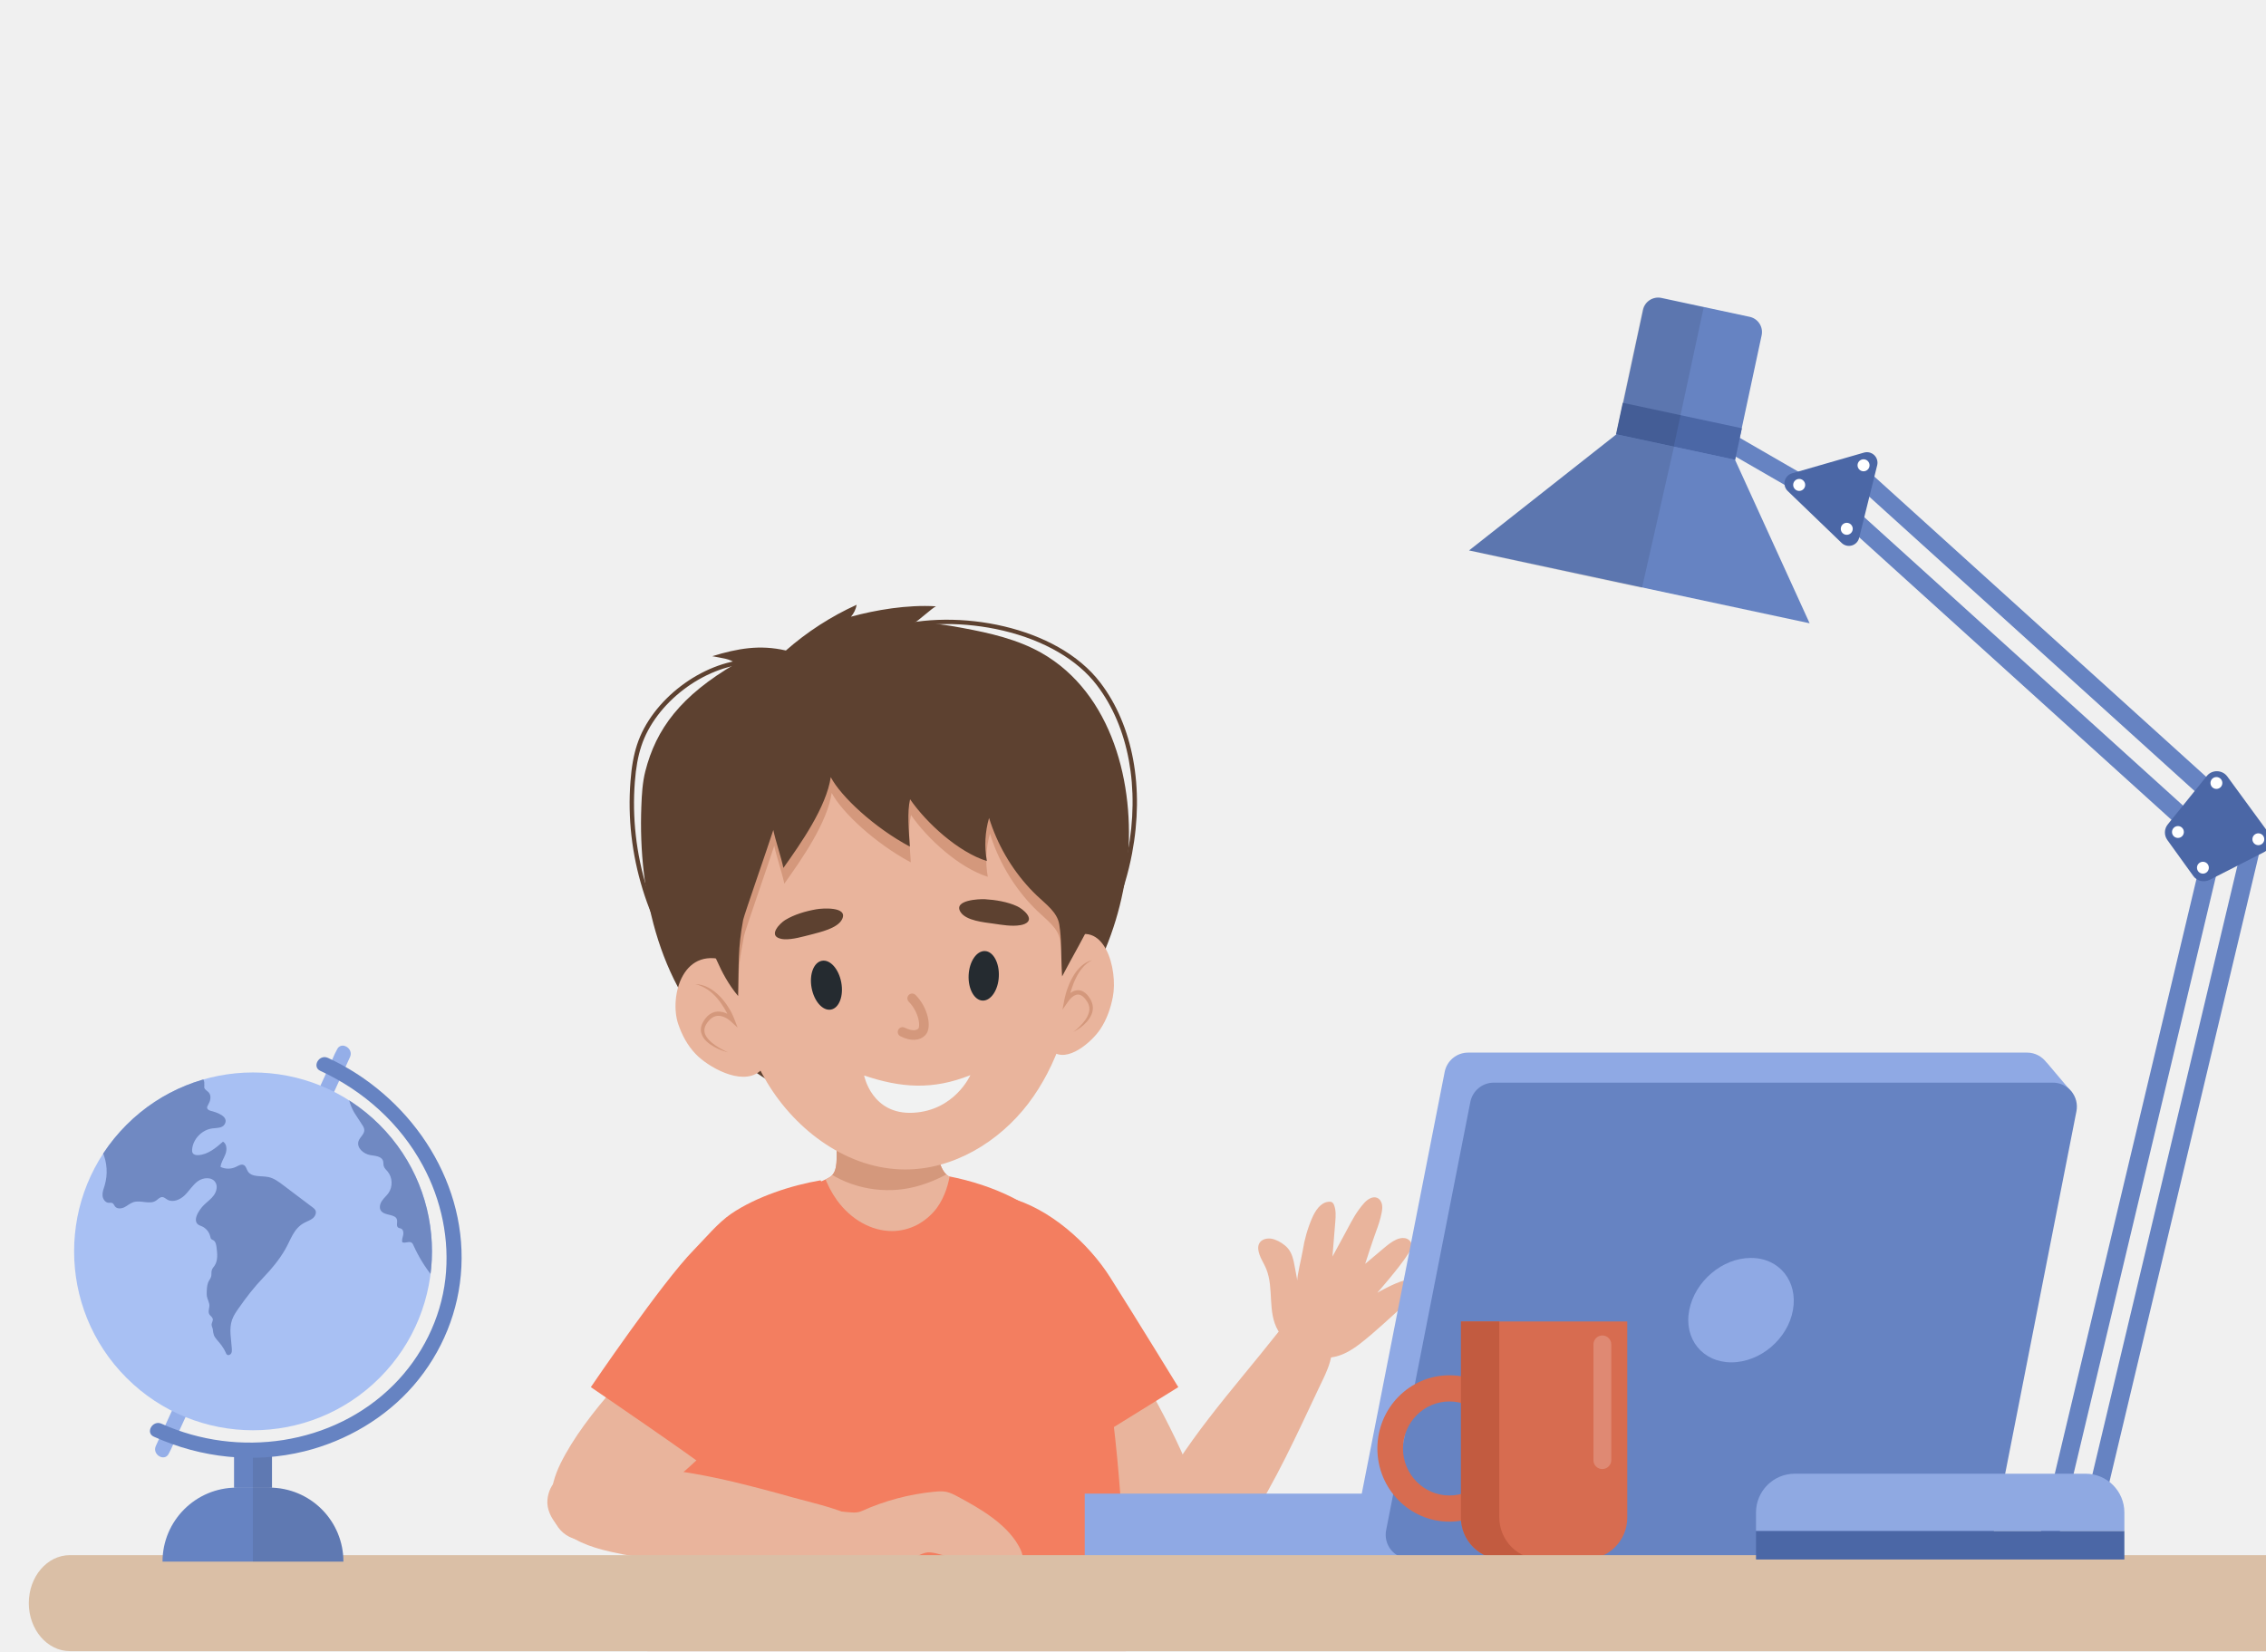
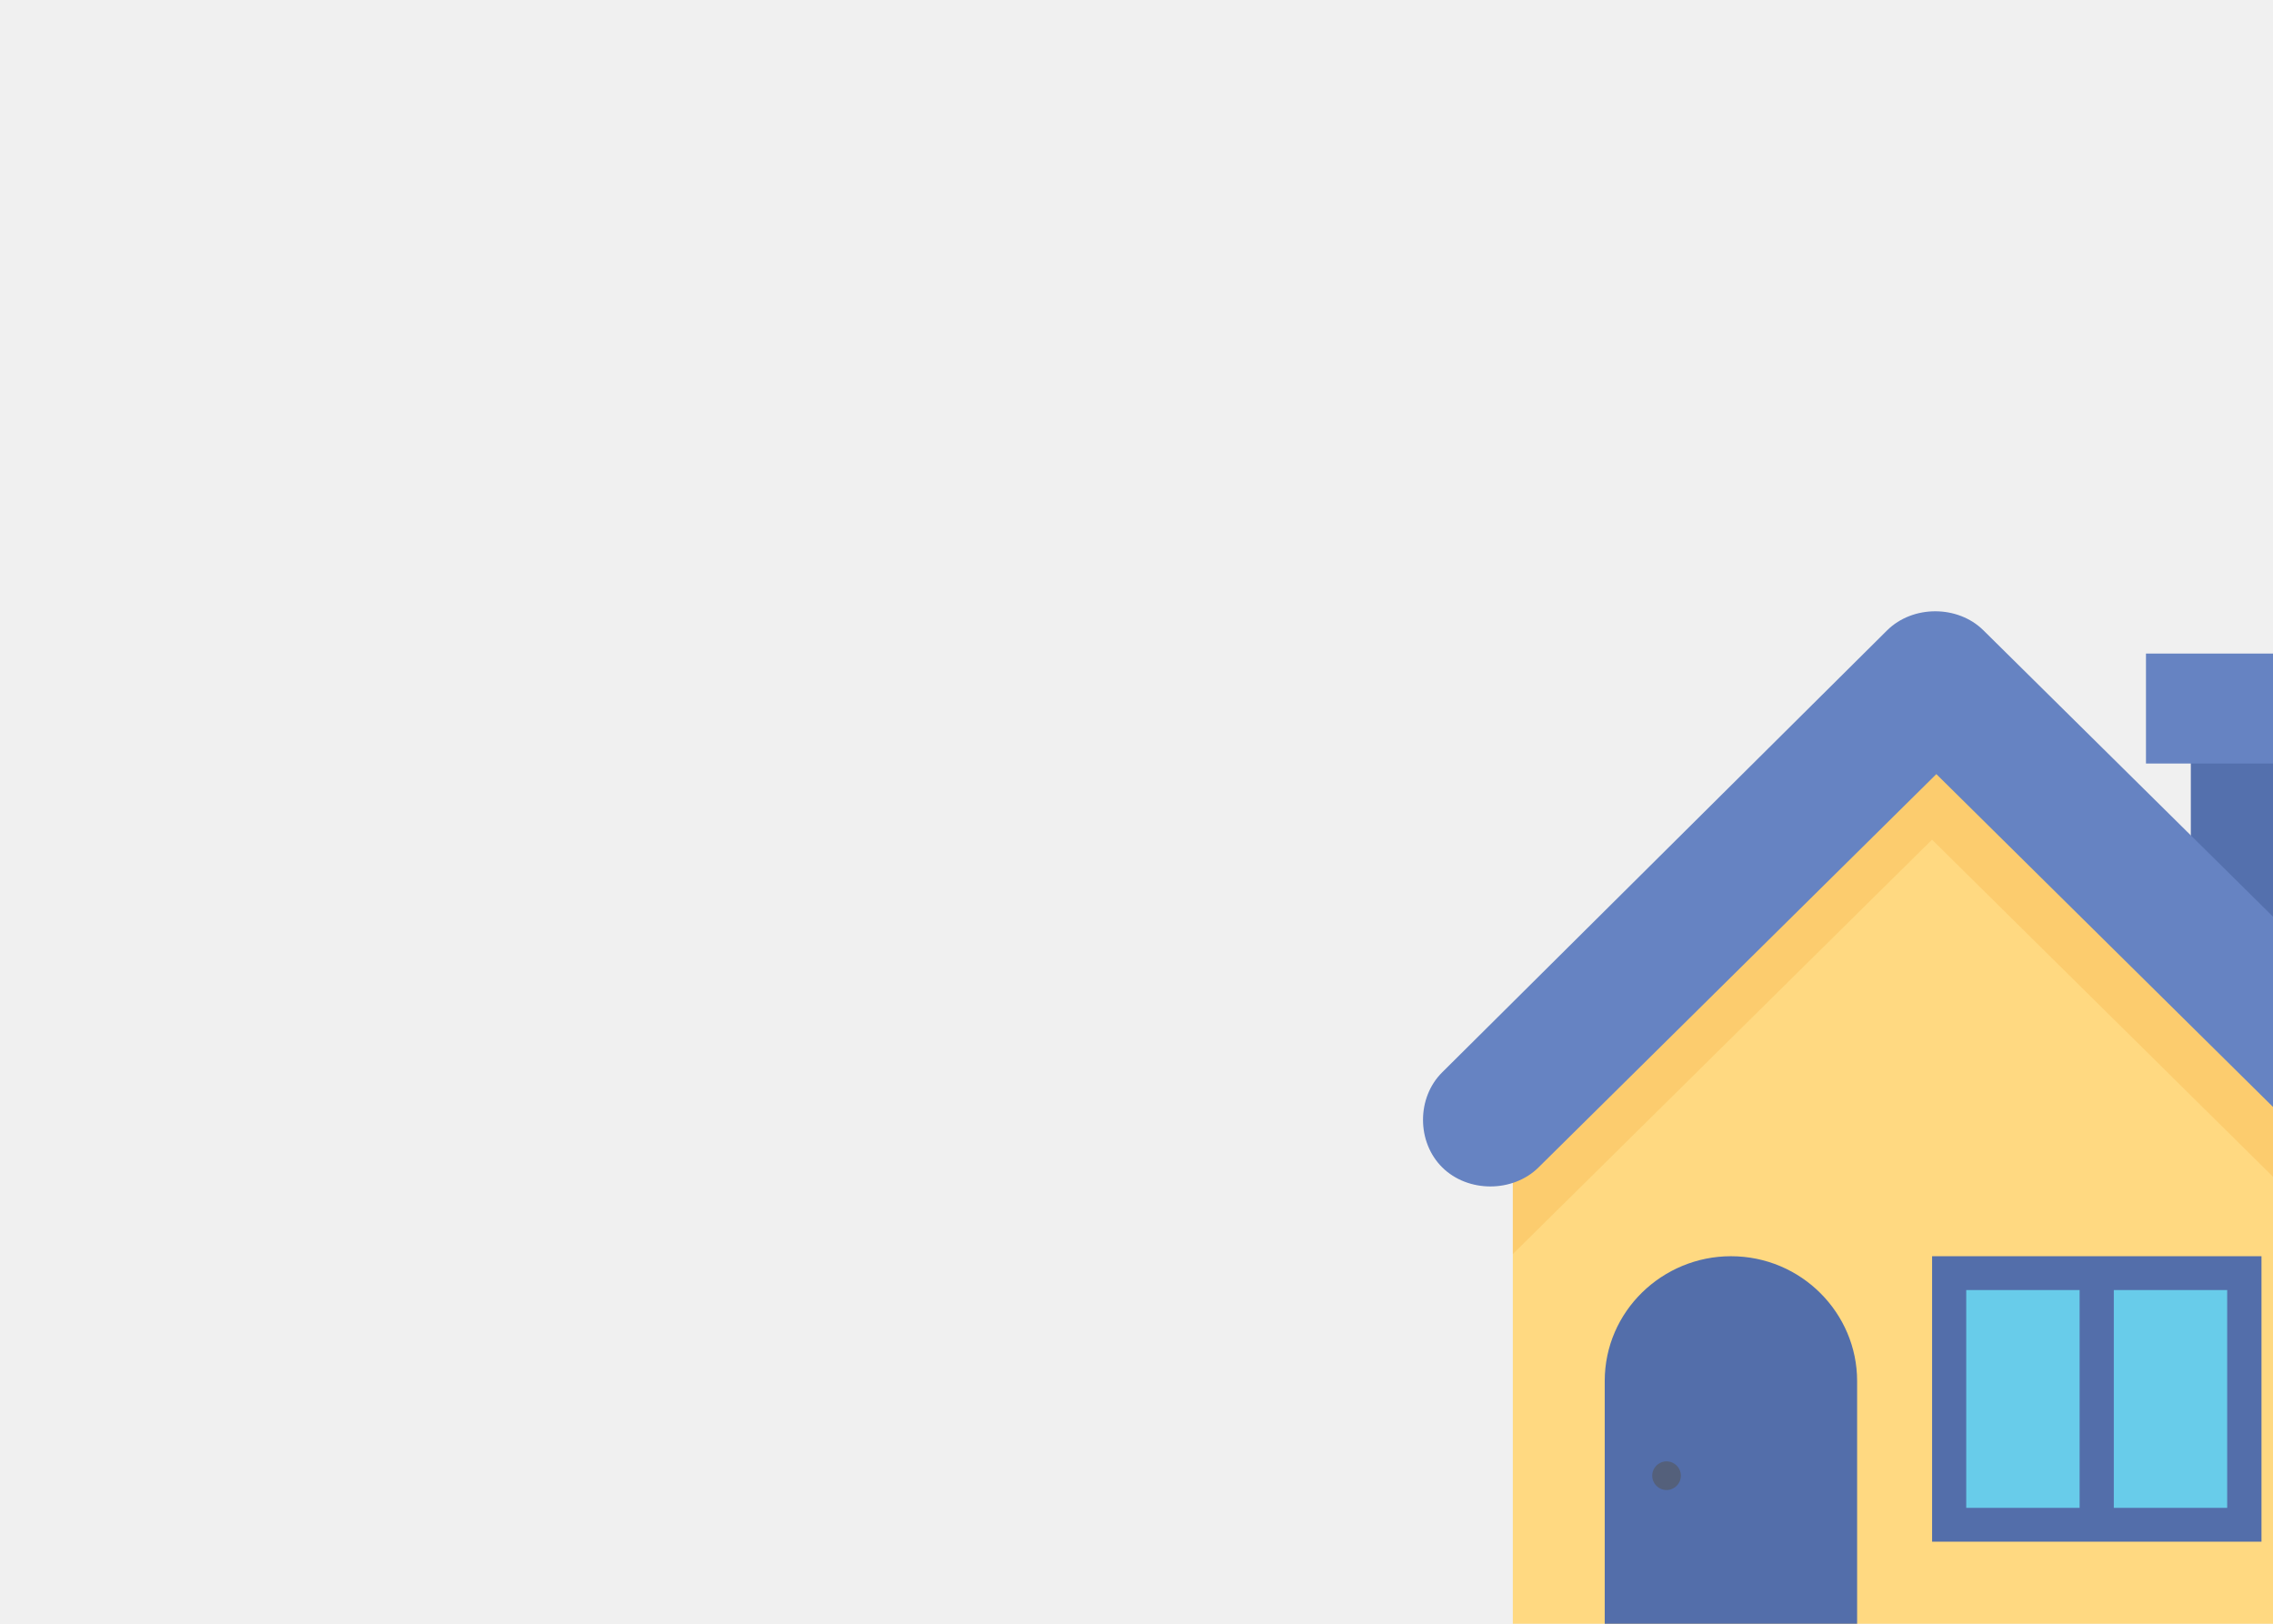
- <svg xmlns="http://www.w3.org/2000/svg" width="236" height="172" fill="none">
+ <svg xmlns="http://www.w3.org/2000/svg" width="238" height="170" fill="none">
  <g clip-path="url(#a)">
-     <path d="M113.891 157.66c-3.191-4.865-6.039-10.163-8.933-14.994-1.174-1.949-2.336-3.977-2.815-6.13-1.184-5.275 1.71-8.944 6.381-7.007 4.512 1.88 6.643 7.28 9.126 11.53 3.008 5.184 7.008 12.294 8.079 18.059.501 2.689-.034 5.549-1.926 6.677-.82.49-1.88.627-2.905.183-1.014-.445-1.869-1.379-2.632-2.313-1.561-1.869-2.997-3.897-4.375-6.005Z" fill="#E9B49C" />
-     <path d="M122.719 144.5s-14.881 9.241-16.111 9.947c-.319.183-4.501-7.075-4.808-7.554-.878-1.379-1.721-2.826-2.37-4.341-.547-1.287-.41-2.917-.354-4.318a27.076 27.076 0 0 1 1.983-9.036c.376-.922.809-1.823 1.424-2.597.502-.627 1.117-1.14 1.721-1.664.102-.091.205-.171.33-.216.171-.057.342-.012.513.034 4.25 1.082 8.34 4.774 10.573 8.306 2.518 3.965 7.099 11.439 7.099 11.439Z" fill="#F37E60" />
-     <path d="M67.433 171.857c.137-1.493.307-25.99.524-27.471.752-5.161 2.04-10.63 5.583-14.641 1.492-1.686 3.316-3.019 5.298-4.067a30.563 30.563 0 0 1 3.43-1.527c1.321-.502 2.894-.786 4.101-1.493.878-.501.752-1.743.764-2.598.023-1.264.182-2.506.148-3.771-.046-1.561-.057-3.122-.137-4.671 1.743-.331 3.156-.49 5.013-.422 1.527.057 3.065-.091 4.592-.011.126.011.262.022.342.091.091.068.103.182.114.296.205 2.108 0 4.238.16 6.346.08 1.071.239 3.92 1.435 4.615 4.706.923 9.184 2.962 11.781 6.209 6.153 7.691 7.03 38.101 6.575 47.068-.399 7.771-51.01 10.095-49.723-3.953Z" fill="#F37E60" />
-     <mask id="b" style="mask-type:luminance" maskUnits="userSpaceOnUse" x="67" y="111" width="51" height="72">
-       <path d="M67.433 171.857c.137-1.493.307-25.99.524-27.471.752-5.161 2.04-10.63 5.583-14.641 1.492-1.686 3.316-3.019 5.298-4.067a30.563 30.563 0 0 1 3.43-1.527c1.321-.502 2.894-.786 4.101-1.493.878-.501.752-1.743.764-2.598.023-1.264.182-2.506.148-3.771-.046-1.561-.057-3.122-.137-4.671 1.743-.331 3.156-.49 5.013-.422 1.527.057 3.065-.091 4.592-.011.126.011.262.022.342.091.091.068.103.182.114.296.205 2.108 0 4.238.16 6.346.08 1.071.239 3.92 1.435 4.615 4.706.923 9.184 2.962 11.781 6.209 6.153 7.691 7.03 38.101 6.575 47.068-.399 7.771-51.01 10.095-49.723-3.953Z" fill="#fff" />
-     </mask>
-     <g mask="url(#b)">
-       <path d="M95.497 127.603c-.82.422-1.72.638-2.586.638-2.142 0-4.273-1.185-5.743-3.213-2.245-3.099-2.883-8.169-1.14-11.884.593-1.276 1.493-2.335 2.576-2.837 1.572-.752 3.35-.273 4.876.593a11.176 11.176 0 0 1 5.07 6.244c.924 2.86.661 6.449-.99 8.705a6.25 6.25 0 0 1-2.063 1.754Z" fill="#E9B49C" />
-       <path d="M108.854 99.79c-.057-3.144-.547-6.13-1.413-8.59-3.771-10.665-17.706-13.183-25.989-5.447-9.24 8.637-5.424 29.066 4.49 36.164 2.654 1.903 6.232 2.541 9.422 1.698 9.628-2.563 13.661-14.003 13.49-23.824Z" fill="#D4987C" />
-     </g>
-     <path d="M70.148 154.265c4.398-3.817 8.58-8.147 12.681-11.998 1.653-1.561 3.327-3.19 4.376-5.127 2.575-4.751.786-9.07-4.239-8.477-4.854.581-8.374 5.195-11.918 8.625-4.307 4.17-10.095 9.924-12.681 15.188-1.208 2.45-1.47 5.344.034 6.95a3.12 3.12 0 0 0 2.746.957c1.094-.148 2.165-.82 3.167-1.515 1.994-1.39 3.931-2.951 5.834-4.603Z" fill="#E9B49C" />
-     <path d="M61.535 144.5s11.314 7.714 12.362 8.671c.274.251 7.988-6.449 8.386-6.859 1.835-1.857 3.532-3.885 4.82-6.164 1.413-2.473 2.279-5.481 1.903-8.34-.41-3.111-2.063-6.13-3.544-8.853-3.076.524-6.71 1.72-9.297 3.475-1.39.945-2.723 2.575-3.92 3.794-3.304 3.361-10.71 14.276-10.71 14.276Z" fill="#F37E60" />
-     <path d="M136.316 137.06c.912.205 1.709.957 2.074 1.823.877 2.085-.183 3.92-1.049 5.743-2.233 4.717-4.455 9.662-7.349 14.105-1.583 2.439-5.753 9.298-9.787 6.78-.843-.525-1.322-1.482-1.515-2.427-.41-2.017.296-4.045 1.162-5.868 3.224-6.745 8.545-12.442 13.16-18.299.683-.877 1.504-1.823 2.655-1.914.216 0 .444.012.649.057Z" fill="#E9B49C" />
-     <path d="M136.688 141.128c-1.345-.467-2.849-1.276-3.589-2.541-1.117-1.926-.399-4.364-1.219-6.392-.274-.672-.741-1.288-.832-2.028-.126-1.026.9-1.345 1.72-1.037.479.171 1.003.501 1.345.889.456.512.604 1.23.729 1.914l.273 1.47c-.068-.354.479-2.575.559-3.111.182-1.162.501-2.301.968-3.384.342-.786.878-1.641 1.732-1.72.125-.012.251-.012.353.057.114.068.183.193.228.33.194.536.16 1.117.114 1.686-.102 1.208-.296 3.635-.296 3.635s.797-1.47 1.173-2.153c.513-.923.935-1.846 1.561-2.712.194-.274.399-.536.627-.775.342-.353.843-.661 1.288-.478.273.114.455.41.512.695.057.296.012.603-.045.9-.126.626-.319 1.23-.547 1.834-.433 1.174-1.162 3.452-1.162 3.452s1.253-1.059 1.88-1.583c.421-.354.854-.718 1.355-.946.285-.125.604-.205.912-.148.308.057.592.273.672.581.08.33-.102.672-.285.968-.934 1.493-3.27 4.136-3.27 4.136s1.778-1.025 2.769-1.264c.353-.091.741-.137 1.082-.023 1.356.421-.125 1.755-.672 2.233-1.663 1.47-3.281 3.054-5.036 4.41-1.322 1.014-2.826 1.743-4.512 1.253-.125-.069-.251-.103-.387-.148ZM90.094 161.625c.866-1.743-.342-3.338-1.915-3.965-1.845-.741-3.737-1.151-5.628-1.675a165.608 165.608 0 0 0-6.107-1.606c-3.92-.935-8.01-1.584-12.078-1.675-2.597-.057-6.984.057-7.349 3.498-.102.968.365 1.925 1.003 2.666 1.367 1.561 3.44 2.29 5.469 2.757 7.463 1.732 15.405 1.219 23.027 1.356 1.14.023 2.415-.011 3.213-.832.148-.159.273-.33.365-.524Z" fill="#E9B49C" />
-     <path d="M87.546 162.354c1.105.114 2.05.98 3.167 1.197.798.148 1.607-.057 2.325-.411.66-.319 1.333-.535 2.016-.82.525-.228 1.231-.672 1.823-.604 1.573.16 3.214 1.105 4.672 1.675.33.125.684.262 1.025.16.342-.103.581-.547.354-.821.433.331 1.048 1.026 1.663.673.251-.149.376-.513.205-.741.251.216.502.444.821.535.319.092.717 0 .865-.296.069-.137.08-.296.069-.456-.023-.535-.239-1.048-.513-1.504-1.333-2.278-3.988-3.805-6.244-5.013-.398-.216-.809-.433-1.253-.524-.399-.08-.809-.046-1.208-.011-2.62.25-5.195.934-7.588 2.016-.513.24-1.128.137-1.664.092-.398-.035-.82-.069-1.196.091-.422.171-.718.547-.946.934-.421.718-.695 1.652-.558 2.484.114.638.228 1.322.991 1.378.308.023.627-.045.935-.045.09 0 .16 0 .239.011Z" fill="#E9B49C" />
-     <path d="M113.321 99.87c2.222-3.087 3.806-6.881 4.581-10.96 1.299-6.848.102-13.331-3.304-17.797-4.524-5.937-14.96-7.782-21.877-5.777l.126.433c3.407-.991 7.634-1.014 11.61-.08 4.284 1.014 7.759 3.03 9.776 5.686 3.327 4.363 4.501 10.721 3.213 17.432-.763 4.01-2.324 7.737-4.501 10.779l.376.285ZM72.168 102.616l.353-.284c-4.66-5.834-6.985-13.445-6.403-20.885.114-1.493.33-2.678.672-3.715 1.458-4.5 6.506-8.351 11.257-8.59l-.023-.456c-4.922.239-10.163 4.227-11.679 8.898-.353 1.083-.57 2.29-.683 3.828-.593 7.543 1.789 15.28 6.506 21.204Z" fill="#5D4130" />
-     <path d="M105.467 109.806c-1.698.911-3.407 1.8-4.82 3.099-2.028 1.869-3.43 4.569-5.97 5.629-2.04.843-4.41.433-6.403-.513-1.994-.946-3.715-2.37-5.515-3.635-2.245-1.572-4.66-2.905-6.734-4.694-7.258-6.244-9.593-16.521-9.229-25.716.046-1.22.114-2.438.41-3.623 1.129-4.432 3.68-7.873 9.435-11.234-.684-.536-1.447-.547-2.462-.764 2.678-.809 4.934-1.219 7.669-.592A29.81 29.81 0 0 1 89.219 63c-.08.456-.284.889-.592 1.242 2.552-.695 5.822-1.265 8.853-1.083-.422.194-1.857 1.539-2.279 1.732 1.71-.045 3.418.217 5.105.536 2.814.524 5.662 1.173 8.158 2.586 7.406 4.216 9.764 13.753 8.967 21.706a32.696 32.696 0 0 1-3.646 11.997c-1.163 2.165-2.598 4.227-4.512 5.766-1.185.9-2.496 1.617-3.806 2.324Z" fill="#5D4130" />
-     <path d="M112.317 95.826c-.193-4.478-1.356-8.887-3.976-12.465-2.917-3.977-7.543-6.631-12.442-7.144-4.9-.513-9.981 1.128-13.661 4.398-8.124 7.247-7.92 19.518-4 28.872a25.511 25.511 0 0 0 1.664 3.293c3.053 5.07 8.443 9.035 14.356 9.047 5.025.011 9.776-2.86 12.83-6.86 3.042-3.999 4.534-9.001 5.07-13.991.159-1.698.228-3.43.159-5.15Z" fill="#E9B49C" />
-     <path d="M95 104c1.167 1.167 1.5 3 1 3.5-.354.354-1 .5-2 0" stroke="#D4987C" stroke-linecap="round" />
-     <path d="M101.062 112s-1.624 3.69-5.955 3.917c-4.33.227-5.11-3.88-5.11-3.88 3.813 1.281 7.113 1.545 11.065-.037Z" fill="#F1F2F2" />
-     <path d="M76.083 100.258c-5.013-2.085-6.392 3.6-5.457 6.392.387 1.151.968 2.267 1.868 3.19 1.208 1.253 4.638 3.282 6.552 1.823.866-.661.923-1.755.923-2.712.011-2.609-.479-7.28-3.886-8.693ZM111.182 97.9c3.84-2.45 5.276 3.11 4.717 5.958-.227 1.174-.626 2.325-1.287 3.327-.877 1.334-3.464 3.624-5.059 2.313-.729-.592-.843-1.674-.9-2.643-.171-2.598-.068-7.292 2.529-8.956Z" fill="#E9B49C" />
-     <path d="M107.321 94.174c.24.25.479.5.73.74.934.9 2.164 1.755 2.358 3.042.262 1.664.034.957.205 3.737 2.199-4.181 5.868-16.737 4.592-19.118-1.253-2.348-3.532-3.966-5.879-5.219-5.401-2.86-11.633-4.159-17.718-3.578-6.084.582-11.997 3.043-16.623 7.042-1.527 1.322.877 21.717 1.891 22.924.091-3.555.057-3.224.615-6.266.091-.49 2.518-7.43 3.145-9.377.216 1.082.832 2.87 1.048 3.953 1.823-2.552 4.478-6.358 4.934-9.457 1.06 2.017 4.523 5.253 8.237 7.235-.102-1.697-.296-3.554.023-4.933 1.71 2.484 5.036 5.514 7.999 6.437a9.796 9.796 0 0 1 .228-4.489 19.194 19.194 0 0 0 4.215 7.327Z" fill="#D4987C" />
-     <path d="M107.236 92.533c.239.25.478.501.729.74.934.9 2.165 1.755 2.359 3.043.262 1.663.136 2.609.296 5.389 2.199-4.182 4.842-8.204 5.48-12.875.365-2.666.285-5.515-.991-7.885-1.253-2.347-3.532-3.965-5.879-5.218-5.401-2.86-11.633-4.159-17.718-3.578-6.084.581-11.998 3.043-16.623 7.042-1.527 1.321-2.94 2.825-3.783 4.66-.547 1.196-.832 2.53-.74 3.84.102 1.344.717 2.654 1.139 3.93.934 2.86 1.914 5.675 3.144 8.42.559 1.265 1.22 2.507 2.222 3.715.091-3.555-.034-4.877.524-7.919.091-.49 2.518-7.429 3.145-9.377.216 1.082.832 2.871 1.048 3.954 1.823-2.553 4.478-6.358 4.934-9.457 1.06 2.017 4.523 5.252 8.237 7.235-.102-1.698-.296-3.555.023-4.934 1.71 2.484 5.036 5.515 7.999 6.438a9.796 9.796 0 0 1 .228-4.49 19.208 19.208 0 0 0 4.227 7.327Z" fill="#5D4130" />
-     <path d="M106.278 96.373a1.83 1.83 0 0 0 .444-.126c1.139-.5-.216-1.583-.797-1.845-1.015-.468-2.245-.661-3.35-.73-.57-.034-3.35.08-2.53 1.345.581.9 2.45 1.06 3.396 1.196.888.126 1.925.32 2.837.16ZM81.665 97.842a1.897 1.897 0 0 1-.456-.08c-1.196-.364.034-1.594.57-1.925.957-.581 2.142-.923 3.247-1.117.559-.102 3.339-.319 2.678 1.037-.467.957-2.302 1.345-3.225 1.596-.888.216-1.903.535-2.814.49Z" fill="#5D4130" />
-     <path d="M104.026 101.728c-.068 1.424-.831 2.541-1.697 2.506-.866-.045-1.516-1.23-1.447-2.654.068-1.425.831-2.541 1.697-2.507.866.034 1.516 1.231 1.447 2.655ZM87.616 102.343c.262 1.401-.217 2.666-1.071 2.826-.855.159-1.755-.855-2.017-2.256-.262-1.402.216-2.667 1.071-2.826.855-.16 1.755.843 2.017 2.256Z" fill="#252B30" />
-     <path d="M113.731 100.03c-.421.091-.809.33-1.139.627a4.256 4.256 0 0 0-.821 1.037 6.66 6.66 0 0 0-.558 1.184c-.08.206-.148.411-.205.627-.057.217-.114.422-.159.65l-.194 1.025.604-.866c.296-.421.775-.82 1.196-.684.217.057.41.24.581.445.08.102.16.228.228.33a1.376 1.376 0 0 1 .125 1.128 2.506 2.506 0 0 1-.376.741 4.905 4.905 0 0 1-.558.649 5.234 5.234 0 0 1-.661.57 4.597 4.597 0 0 0 1.413-1.071c.194-.228.376-.49.49-.786.114-.296.16-.638.091-.957a2.257 2.257 0 0 0-.159-.467 3.355 3.355 0 0 0-.251-.399c-.182-.251-.433-.502-.786-.615a1.11 1.11 0 0 0-.547-.023 1.303 1.303 0 0 0-.479.205 2.557 2.557 0 0 0-.376.319 2.554 2.554 0 0 0-.307.376l.41.159c.034-.193.08-.41.137-.604.045-.205.102-.41.171-.603.125-.399.273-.787.467-1.163.182-.376.398-.729.672-1.048a2.89 2.89 0 0 1 .991-.786ZM72.41 102.514c.229.057.457.137.662.228.205.102.41.205.604.33.193.126.376.274.535.422.171.159.33.319.479.49.296.353.558.729.786 1.116.114.194.216.399.319.604.102.205.194.422.273.627l.365-.239c-.137-.137-.274-.228-.422-.331a3.247 3.247 0 0 0-.478-.251c-.342-.125-.73-.182-1.105-.091a1.789 1.789 0 0 0-.912.616 3.512 3.512 0 0 0-.296.433c-.091.159-.16.33-.205.524-.034.182-.034.387.011.569.046.183.126.354.217.513.193.308.467.536.74.729.558.388 1.185.65 1.823.821a13.158 13.158 0 0 1-.877-.456 6.662 6.662 0 0 1-.798-.558c-.239-.205-.467-.445-.615-.707a1.104 1.104 0 0 1-.125-.82c.034-.137.09-.274.17-.399.08-.125.172-.262.274-.365.194-.227.433-.398.707-.467.262-.068.558-.034.831.08.137.057.274.125.4.205.124.08.261.182.352.274l.695.638-.33-.866c-.091-.24-.194-.456-.296-.673a6.937 6.937 0 0 0-.365-.626 6.632 6.632 0 0 0-.9-1.14 4.994 4.994 0 0 0-1.15-.865 2.839 2.839 0 0 0-.673-.263 3.496 3.496 0 0 0-.695-.102Z" fill="#D4987C" />
-     <path d="M116.016 148.659a71.745 71.745 0 0 0-.673-5.15l-.102-.638-.114-.638-.114-.638-.125-.638c-.08-.422-.171-.855-.274-1.276a25.126 25.126 0 0 0-.296-1.265c-.103-.422-.205-.843-.33-1.265-.114-.421-.228-.843-.354-1.253l-.193-.627-.205-.615-.206-.615-.227-.616c-.604-1.629-1.322-3.224-2.234-4.694a43.544 43.544 0 0 1 1.892 4.82l.205.615.194.615c.056.205.125.411.182.616l.171.626c.125.41.228.832.342 1.242.113.41.216.832.319 1.254.102.421.205.843.296 1.253l.148.627.137.638.136.626.137.638.262 1.265 1.026 5.093Z" fill="#F37E60" />
-     <path d="M112.972 155.593h34.692v6.786h-34.692v-6.786Z" fill="#8FA9E4" />
-     <path d="m141.696 156.252 8.763-44.578a2.489 2.489 0 0 1 2.456-2.023h58.21c.839 0 1.558.42 2.022 1.034h.015l2.682 3.176-2.382-.525-8.628 43.89a2.49 2.49 0 0 1-2.457 2.022h-58.21a2.52 2.52 0 0 1-2.471-2.996Z" fill="#8FA9E4" />
-     <path d="M205.034 162.379h-58.21a2.495 2.495 0 0 1-2.456-2.996l8.763-44.579a2.489 2.489 0 0 1 2.456-2.022h58.21a2.496 2.496 0 0 1 2.457 2.996l-8.763 44.579a2.478 2.478 0 0 1-2.457 2.022Z" fill="#6683C2" />
-     <path d="M186.731 136.48c-.539 3.01-3.415 5.437-6.411 5.437-2.996 0-4.973-2.442-4.389-5.437.584-3.011 3.46-5.438 6.411-5.438 2.966-.015 4.928 2.427 4.389 5.438Z" fill="#8FA9E4" />
-     <path d="M156.519 162.439h8.614a4.347 4.347 0 0 0 4.344-4.344v-20.432h-17.302v20.432a4.338 4.338 0 0 0 4.344 4.344Z" fill="#D76C50" />
-     <path d="M150.956 143.265c4.15 0 7.505 3.415 7.505 7.625 0 4.209-3.37 7.624-7.505 7.624-4.149 0-7.504-3.415-7.504-7.624 0-4.21 3.355-7.625 7.504-7.625Zm0 12.523c2.667 0 4.839-2.202 4.839-4.898 0-2.712-2.157-4.899-4.839-4.899-2.666 0-4.838 2.202-4.838 4.899 0 2.696 2.172 4.898 4.838 4.898Z" fill="#D76C50" />
-     <path opacity=".2" d="M166.884 153.032c.509 0 .928-.42.928-.929v-12.058a.933.933 0 0 0-.928-.929.933.933 0 0 0-.929.929v12.058a.915.915 0 0 0 .929.929Z" fill="#fff" />
-     <path d="M156.149 137.663v20.402a4.37 4.37 0 0 0 4.374 4.374h-3.999a4.37 4.37 0 0 1-4.374-4.374v-20.402h3.999Z" fill="#C25B40" />
-     <path d="M7.285 172h232.43c2.371 0 4.285-2.235 4.285-5s-1.914-5-4.285-5H7.285C4.914 162 3 164.235 3 167s1.926 5 4.285 5Z" fill="#DABFA6" />
-     <path d="M28.33 154.964h-3.955v-3.954h3.954v3.954ZM35.766 162.676h-18.84a7.71 7.71 0 0 1 7.707-7.707h3.427a7.7 7.7 0 0 1 7.706 7.707Z" fill="#6683C2" />
-     <path opacity=".1" d="M26.338 162.676h9.42a7.705 7.705 0 0 0-7.706-7.707h.263v-3.954h-1.977v11.661Z" fill="#231F20" />
-     <path d="M36.45 110.121c-.623 1.362-1.247 2.724-1.87 4.095-1.503 3.295-3.015 6.59-4.517 9.885-1.81 3.972-3.63 7.935-5.44 11.906-1.563 3.436-3.136 6.863-4.7 10.299a620.832 620.832 0 0 1-1.564 3.418c-.246.536-.457 1.107-.738 1.617a.277.277 0 0 1-.036.07c-.421.914-1.775.123-1.353-.791.624-1.362 1.248-2.724 1.872-4.095 1.502-3.295 3.014-6.59 4.516-9.885 1.81-3.972 3.63-7.934 5.44-11.906 1.563-3.436 3.136-6.863 4.7-10.298a559.477 559.477 0 0 1 1.564-3.418c.246-.536.457-1.107.739-1.617a.258.258 0 0 1 .035-.07c.421-.914 1.775-.123 1.353.79Z" fill="#94AEE8" />
-     <path d="M34.153 110.201c8.33 3.848 14.358 12.424 13.9 21.773-.219 4.552-1.994 8.901-4.973 12.346-2.943 3.4-7.011 5.782-11.36 6.862-5.255 1.301-10.782.703-15.694-1.52-.923-.413-.123-1.766.79-1.353 7.988 3.612 17.882 2.25 24.156-4.024 2.96-2.953 4.929-6.88 5.412-11.054.466-4.077-.404-8.225-2.355-11.827-2.363-4.376-6.168-7.777-10.667-9.85-.914-.422-.123-1.775.791-1.353Z" fill="#6683C2" />
-     <path d="M13.177 143.535c-7.279-7.278-7.279-19.079 0-26.357 7.278-7.278 19.078-7.278 26.356 0 7.278 7.278 7.278 19.079 0 26.357-7.278 7.278-19.078 7.278-26.357 0Z" fill="#A8C0F3" />
-     <mask id="c" style="mask-type:luminance" maskUnits="userSpaceOnUse" x="7" y="111" width="38" height="38">
-       <path d="M13.177 143.535c-7.279-7.278-7.279-19.079 0-26.357 7.278-7.278 19.078-7.278 26.356 0 7.278 7.278 7.278 19.079 0 26.357-7.278 7.278-19.078 7.278-26.357 0Z" fill="#fff" />
-     </mask>
-     <g mask="url(#c)" fill="#7089C2">
-       <path d="M21.284 113.109c-.01.062-.018.114-.01.167.036.237.308.351.467.527.158.176.202.431.167.659-.027.237-.132.448-.246.659-.053.097-.106.194-.088.299.026.167.21.255.377.299.528.132 1.951.553 1.442 1.406-.238.395-.8.369-1.257.421-1.09.132-2.03 1.09-2.126 2.18-.01.14-.01.29.07.404.114.175.36.211.571.202.993-.053 1.828-.747 2.575-1.406.413.246.421.852.254 1.3-.166.449-.465.861-.51 1.336a1.868 1.868 0 0 0 1.591 0c.273-.132.571-.334.835-.193.228.114.272.413.404.632.404.668 1.397.457 2.153.615.571.115 1.063.484 1.529.835 1.028.773 2.056 1.547 3.075 2.32.106.079.202.158.273.263.167.282.008.66-.246.87-.255.211-.58.308-.87.466-1.16.606-1.424 1.793-2.039 2.829-.615 1.055-1.388 1.986-2.232 2.865-.966 1.01-1.801 2.082-2.6 3.234-.264.377-.528.764-.677 1.195-.334.957-.08 2.012-.018 3.022.009.167.009.343-.079.483-.088.141-.29.22-.422.123a.407.407 0 0 1-.131-.21c-.229-.528-.563-.932-.94-1.362-.326-.378-.352-.58-.414-1.072-.026-.202-.131-.29-.123-.519.01-.202.176-.369.115-.588-.053-.185-.255-.29-.352-.457-.184-.317.07-.721-.009-1.081-.087-.396-.263-.606-.263-1.019 0-.387.008-.809.132-1.178.087-.255.298-.448.342-.729.035-.202-.009-.422.062-.615.053-.167.184-.299.28-.44.37-.553.29-1.283.203-1.942-.035-.272-.097-.588-.343-.72-.07-.035-.149-.062-.202-.114-.07-.071-.079-.167-.105-.264a1.565 1.565 0 0 0-1.002-1.116c-1.054-.351-.184-1.661.36-2.188.343-.334.738-.606 1.02-1.001.272-.387.413-.932.158-1.336-.352-.58-1.248-.527-1.801-.141-.554.387-.905 1.002-1.389 1.477-.483.474-1.248.799-1.828.456-.166-.096-.316-.254-.51-.263-.263-.009-.447.237-.667.378-.668.439-1.59-.097-2.355.158-.342.114-.615.369-.931.527-.325.158-.773.193-.984-.097-.088-.114-.132-.263-.255-.333-.123-.071-.272-.027-.413-.036-.36-.026-.606-.413-.624-.773-.018-.36.123-.712.228-1.054a5.077 5.077 0 0 0-.22-3.453c-.113-.273-.263-.536-.28-.826-.036-.475.263-.897.553-1.266a16.872 16.872 0 0 1 5.07-4.253 17.334 17.334 0 0 1 3.084-1.318c.686-.211 2.285-.65 2.162.651.018.052.009.079.009.105ZM36.965 116.009c.247.386.501.764.747 1.151.115.167.22.351.229.553.017.44-.457.738-.598 1.151-.237.695.519 1.354 1.24 1.468.5.079 1.15.114 1.309.597.052.167.026.352.07.528.061.237.263.404.413.588.51.615.545 1.564.096 2.223-.21.299-.5.536-.702.844-.203.307-.3.738-.08 1.028.396.536 1.53.29 1.661.94.053.273-.105.642.123.8.088.061.202.061.299.105.228.106.272.422.22.668-.053.246-.159.501-.097.756.316.14.738-.159 1.002.061.079.062.123.167.167.264a14.921 14.921 0 0 0 1.985 3.242c.044.053.106.114.176.123.097 0 .158-.097.194-.176.465-.993.492-2.135.51-3.233.017-1.081.034-2.179-.194-3.234-.211-.94-.615-1.819-1.01-2.697-1.17-2.557-2.338-5.123-3.832-7.504-.474-.756-.993-1.512-1.704-2.056-.528-.396-2.197-1.187-2.76-.449-.377.484.238 1.811.536 2.259Z" />
-     </g>
-     <path d="m233.589 87.798 1.856.442-16.869 70.824-1.856-.442 16.869-70.824ZM229.839 87.03l1.856.442-17.304 72.654-1.856-.442 17.304-72.654ZM191.876 49.202l1.28-1.415 37.802 34.207-1.281 1.415-37.801-34.207ZM190.782 53.392l1.28-1.415 37.802 34.208-1.28 1.415-37.802-34.208Z" fill="#6683C2" />
-     <path d="M182.885 159.475h38.365v2.979h-38.365v-2.979Z" fill="#4B67A6" />
-     <path d="M186.92 153.518h30.294a4.042 4.042 0 0 1 4.036 4.035v1.922h-38.365v-1.922a4.042 4.042 0 0 1 4.035-4.035Z" fill="#8FA9E2" />
-     <path d="m179.749 46.981.954-1.652 11.364 6.561-.954 1.653-11.364-6.562Z" fill="#6683C2" />
-     <path d="m225.728 87.508 2.691 3.734c.384.548 1.112.713 1.715.411l5.656-2.882a1.354 1.354 0 0 0 .48-2.004l-4.296-5.875c-.522-.714-1.592-.741-2.141-.055l-4.05 5.024a1.34 1.34 0 0 0-.055 1.647Z" fill="#4B67A6" />
-     <path d="M234.585 87.425c0 .344.274.618.618.618a.615.615 0 0 0 .617-.618.615.615 0 0 0-.617-.617.615.615 0 0 0-.618.617ZM228.812 90.39c0 .343.274.618.617.618a.615.615 0 0 0 .618-.618.615.615 0 0 0-.618-.618.615.615 0 0 0-.617.618ZM226.21 86.67c0 .344.274.618.618.618a.615.615 0 0 0 .617-.617.615.615 0 0 0-.617-.618.624.624 0 0 0-.618.618Z" fill="#fff" />
-     <path d="m195.505 48.47-1.88 7.563a1.094 1.094 0 0 1-1.826.522l-5.614-5.408c-.604-.59-.357-1.606.453-1.84l7.481-2.155a1.1 1.1 0 0 1 1.386 1.318Z" fill="#4B67A6" />
-     <path d="M191.814 55.43c.192.288.576.37.864.178a.622.622 0 0 0 .179-.865.623.623 0 0 0-.865-.178.634.634 0 0 0-.178.864ZM193.564 48.813c.192.288.576.37.864.178a.622.622 0 0 0 .179-.864.623.623 0 0 0-.865-.179.623.623 0 0 0-.178.865ZM186.861 50.858c.192.289.576.37.864.179a.622.622 0 0 0 .179-.865.623.623 0 0 0-.865-.179.622.622 0 0 0-.178.865ZM230.218 81.564c0 .344.274.618.617.618a.615.615 0 0 0 .618-.618.615.615 0 0 0-.618-.617.615.615 0 0 0-.617.617Z" fill="#fff" />
-     <path d="m167.493 49.225 12.353 2.636 3.624-16.925A1.62 1.62 0 0 0 182.207 33l-9.155-1.963a1.622 1.622 0 0 0-1.936 1.262l-3.623 16.925Z" fill="#6683C2" />
-     <path d="m169.011 41.961 12.403 2.654-.703 3.288-12.403-2.653.703-3.289Z" fill="#4B67A6" />
-     <path d="m153 57.338 35.469 7.59-7.769-17.034-12.354-2.65L153 57.339Z" fill="#6683C2" />
-     <path opacity=".1" d="m174.344 46.535-5.999-1.277-15.346 12.093s12.821 2.828 18.009 3.898M168.282 45.23l6.04 1.291 3.116-14.509-4.475-.96a1.6 1.6 0 0 0-1.895 1.235l-2.786 12.944Z" fill="#000" />
+     <path d="M229.395 79.275h12.317v21.253h-12.317V79.275Z" fill="#5470AD" />
+     <path d="M224.699 68.426h21.724v11.512h-21.724V68.426Z" fill="#6683C2" />
+     <path d="M158.402 121.338v48.926h87.792v-48.926l-43.896-43.391c-17.021 17.046-26.651 26.566-43.896 43.391Z" fill="#FFD981" />
+     <path d="m246.418 121.338-43.896-43.391C193.788 86.359 187.069 93 180.35 99.642l-21.948 21.696v9.962l43.896-43.391 43.896 43.391v1.329-11.291h.224Z" fill="#F7B64C" fill-opacity=".35" />
+     <path d="M194.454 170.264h-26.427v-25.68c0-7.306 6.047-13.062 13.214-13.062 7.39 0 13.213 5.977 13.213 13.062v25.68ZM202.305 131.521h34.489v29.887h-34.489v-29.887Z" fill="#536EAA" />
+     <path d="M205.879 135.064h11.87v22.803h-11.87v-22.803Zm15.453 0h11.87v22.803h-11.87v-22.803Z" fill="#68CCEA" />
+     <path d="m254.484 112.262-46.807-46.27c-2.687-2.656-7.39-2.656-10.078 0l-46.583 46.27c-2.688 2.656-2.688 7.305 0 9.962 2.687 2.657 7.39 2.657 10.078 0l41.656-41.178 41.656 41.178c2.688 2.657 7.391 2.657 10.078 0 2.688-2.878 2.688-7.306 0-9.962Z" fill="#6683C2" />
+     <circle cx="174.5" cy="154.5" r="1.5" fill="#54607B" />
  </g>
  <defs>
    <clipPath id="a">
-       <path fill="#fff" d="M0 0h236v172H0z" />
+       <path fill="#fff" d="M0 0h238v170H0z" />
    </clipPath>
  </defs>
</svg>
